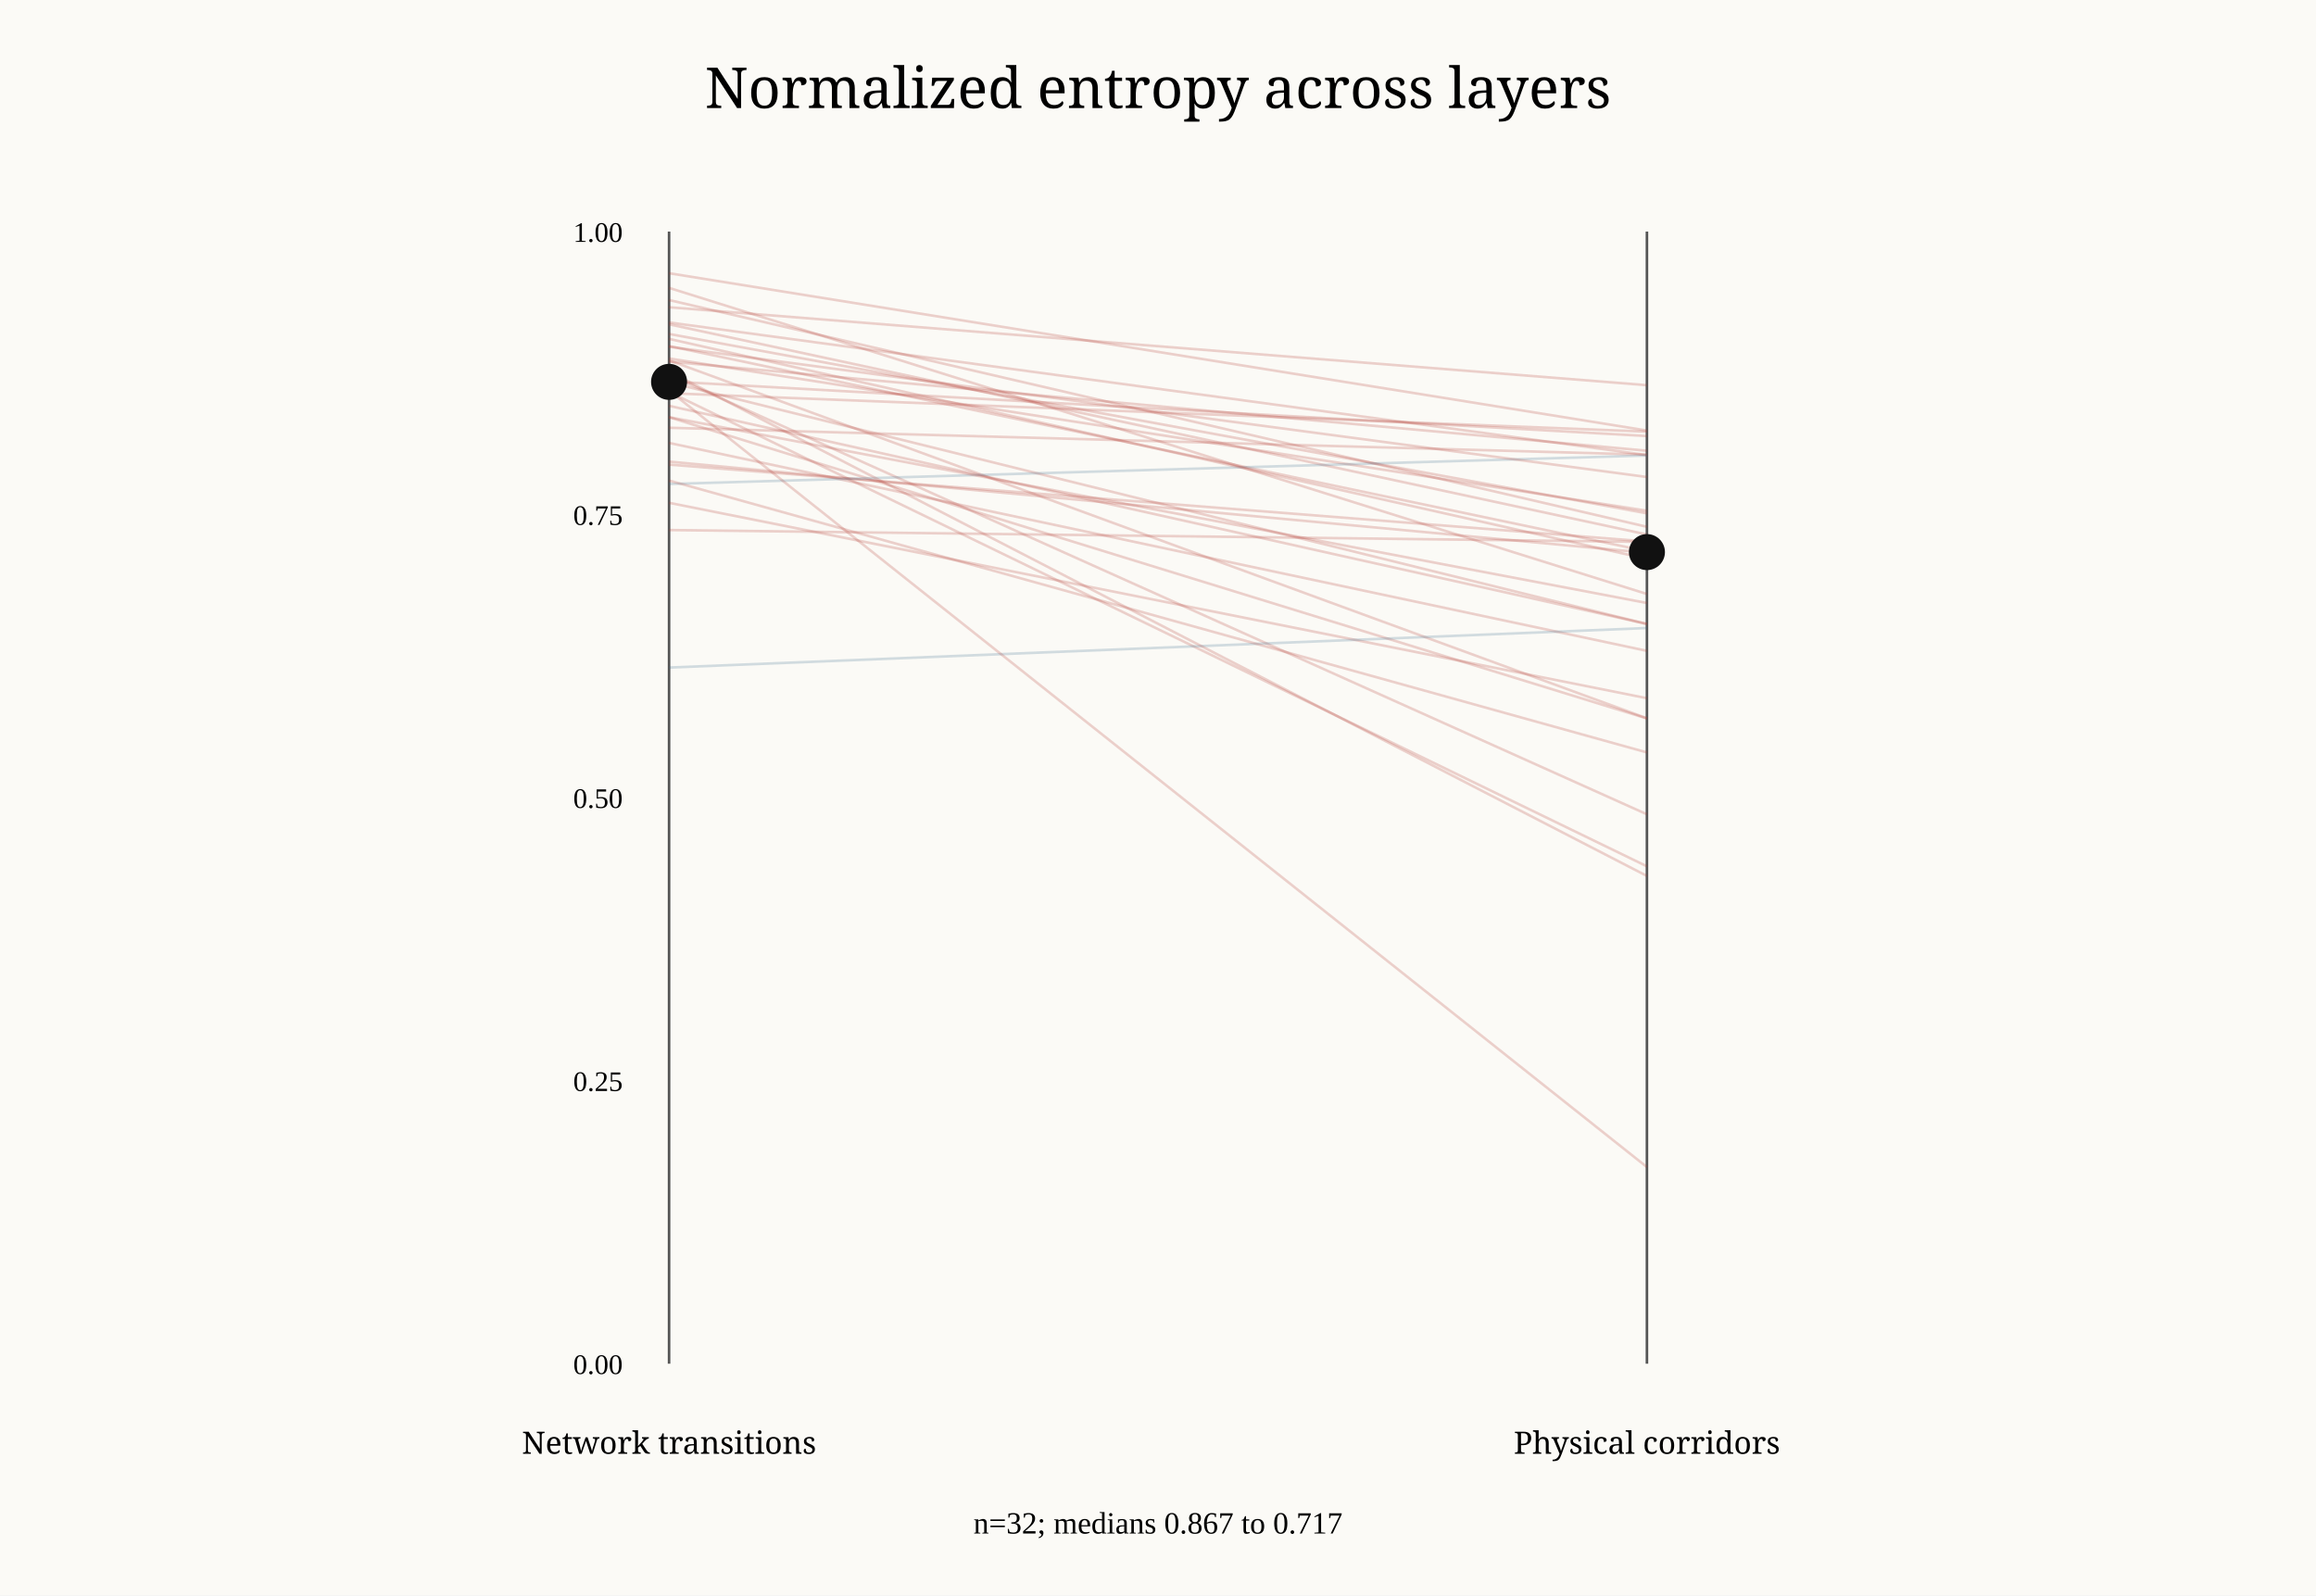
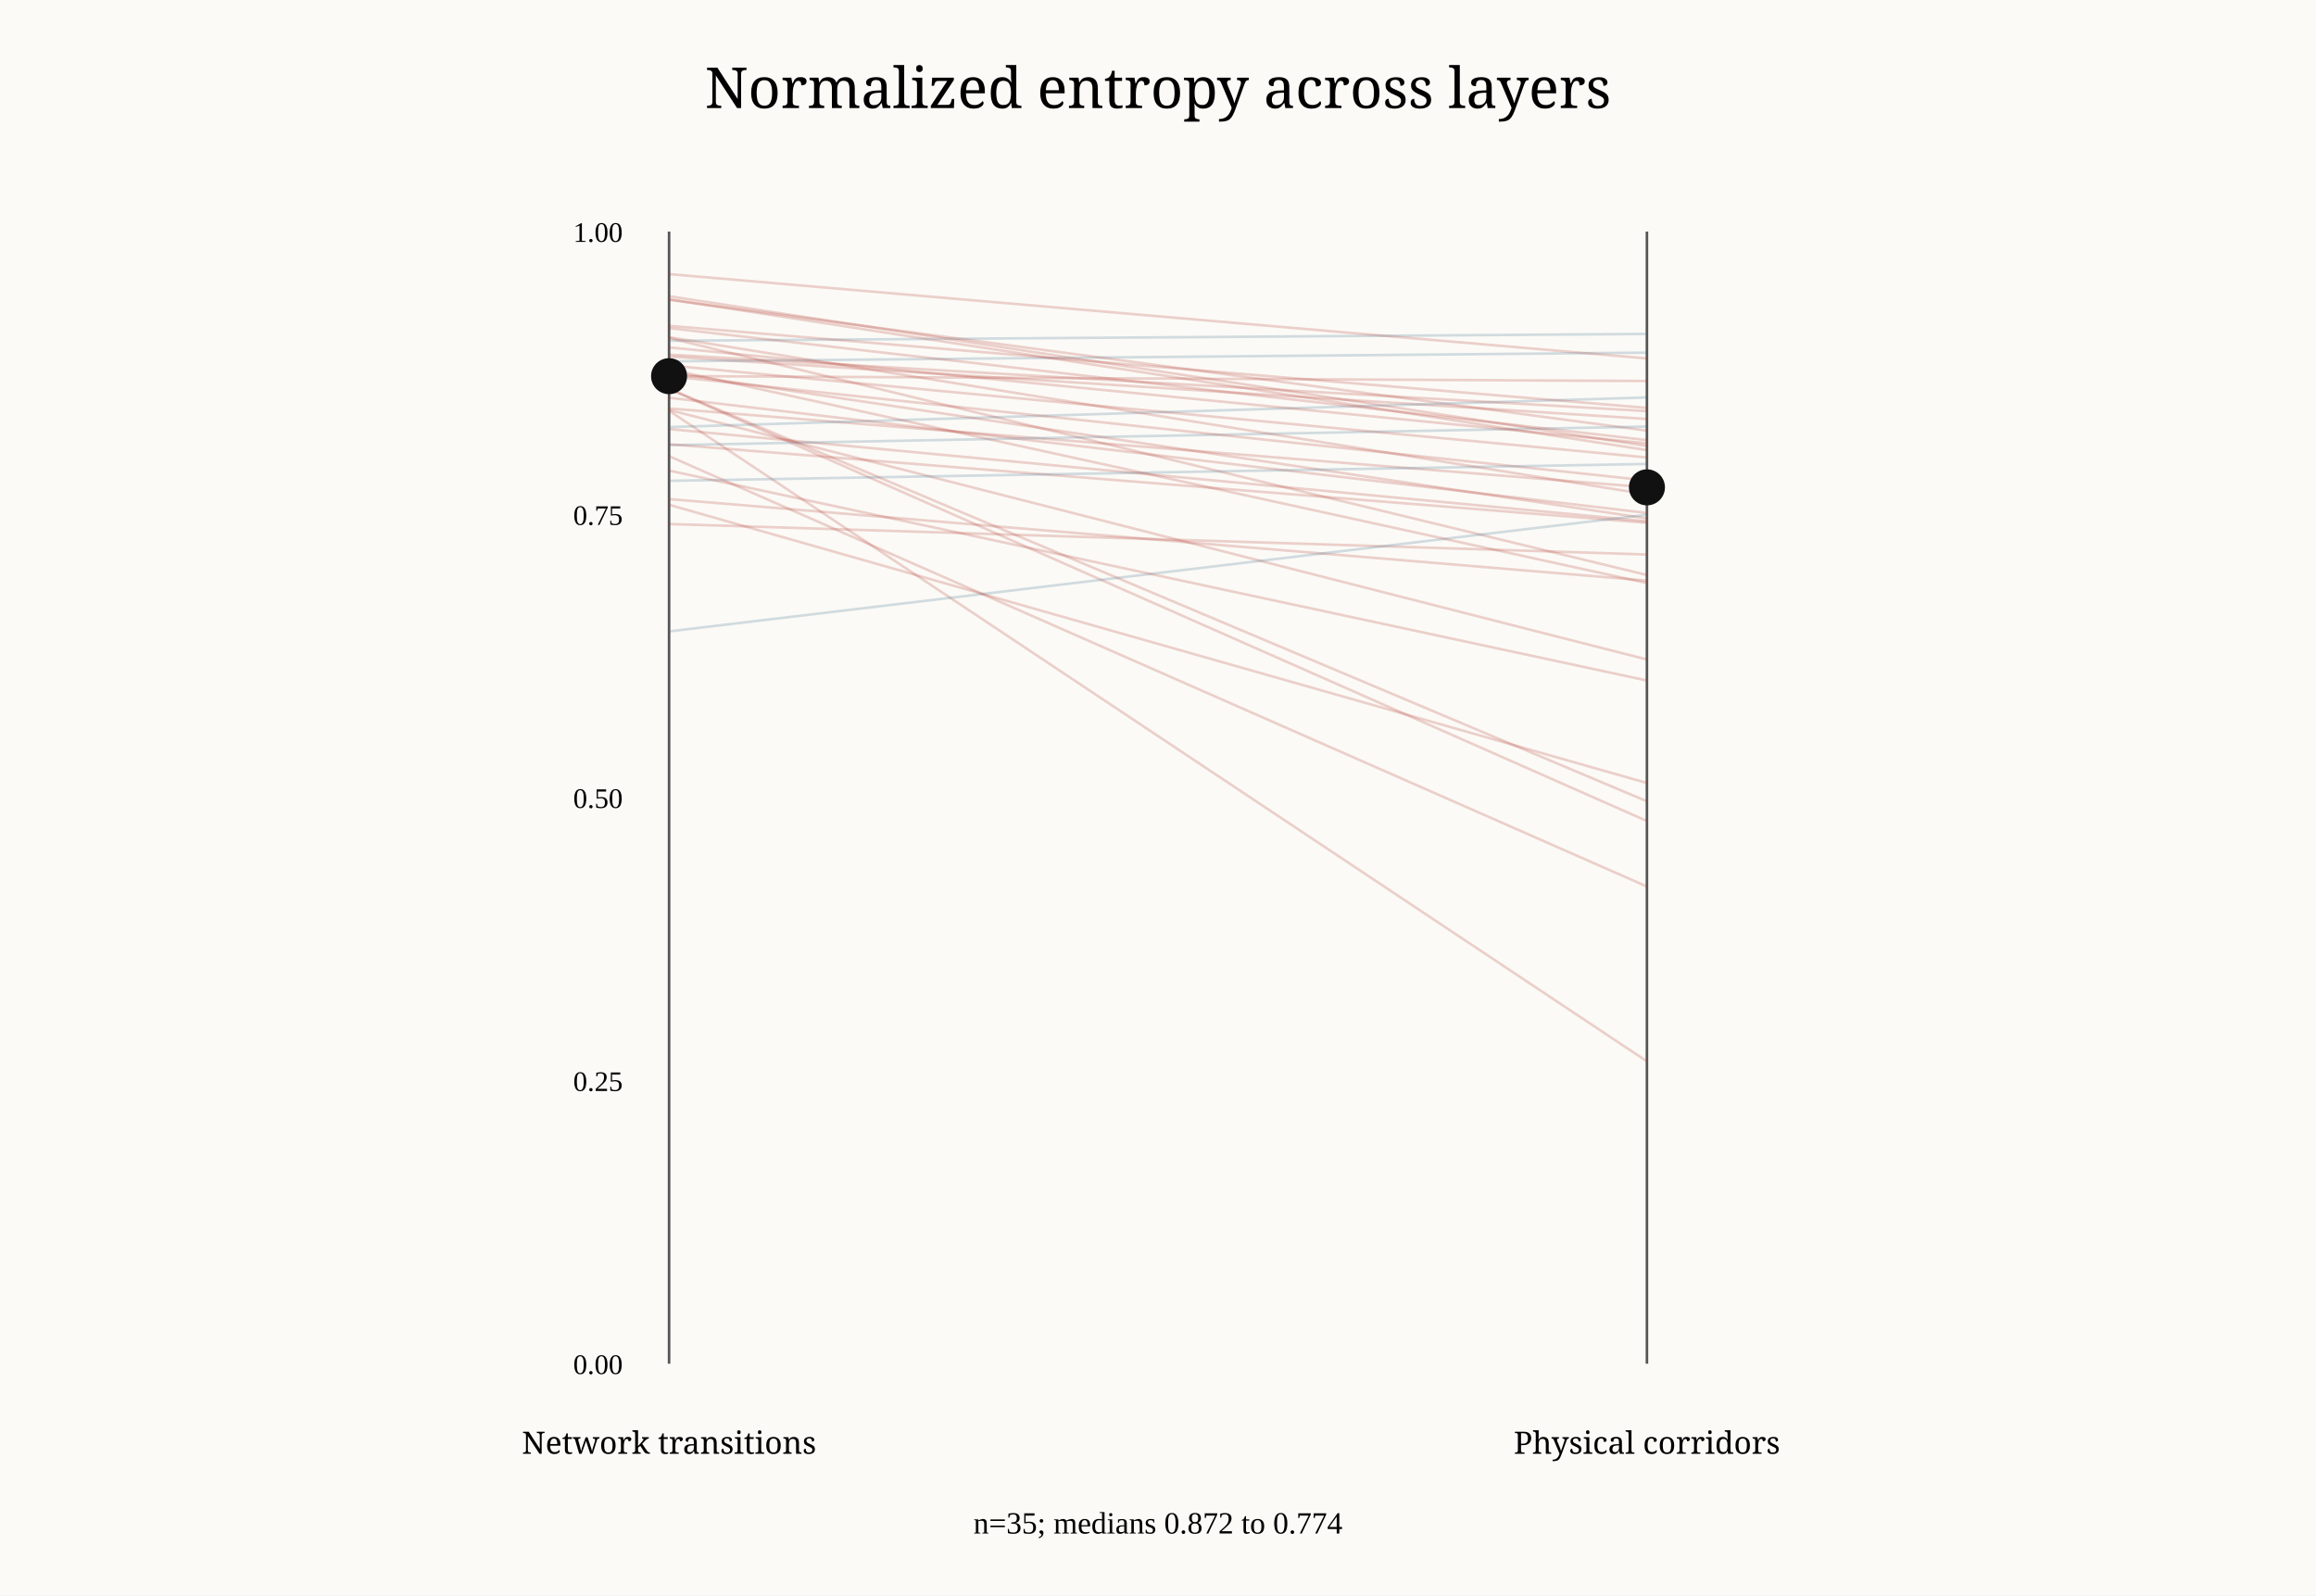
<svg xmlns="http://www.w3.org/2000/svg" width="900" height="620" viewBox="0 0 900 620">
  <rect width="100%" height="100%" fill="white" />
  <rect width="100%" height="100%" fill="#fbfaf6" />
  <text x="450" y="42" text-anchor="middle" font-size="22" font-family="Georgia">Normalized entropy across layers</text>
  <line x1="260" y1="90" x2="260" y2="530" stroke="#555" />
  <line x1="640" y1="90" x2="640" y2="530" stroke="#555" />
  <text x="260" y="565" text-anchor="middle" font-family="Georgia">Network transitions</text>
  <text x="640" y="565" text-anchor="middle" font-family="Georgia">Physical corridors</text>
  <text x="242" y="534.0" text-anchor="end" font-size="11">0.00</text>
  <text x="242" y="424.0" text-anchor="end" font-size="11">0.25</text>
  <text x="242" y="314.0" text-anchor="end" font-size="11">0.50</text>
  <text x="242" y="204.0" text-anchor="end" font-size="11">0.75</text>
  <text x="242" y="94.0" text-anchor="end" font-size="11">1.00</text>
-   <line x1="260" y1="129.79" x2="640" y2="199.51" stroke="#b23a2f" stroke-opacity="0.22" />
-   <line x1="260" y1="206.00" x2="640" y2="210.62" stroke="#b23a2f" stroke-opacity="0.22" />
-   <line x1="260" y1="162.16" x2="640" y2="279.24" stroke="#b23a2f" stroke-opacity="0.22" />
-   <line x1="260" y1="140.54" x2="640" y2="175.19" stroke="#b23a2f" stroke-opacity="0.22" />
-   <line x1="260" y1="116.61" x2="640" y2="204.75" stroke="#b23a2f" stroke-opacity="0.22" />
-   <line x1="260" y1="172.14" x2="640" y2="252.96" stroke="#b23a2f" stroke-opacity="0.22" />
-   <line x1="260" y1="126.04" x2="640" y2="207.74" stroke="#b23a2f" stroke-opacity="0.22" />
-   <line x1="260" y1="166.25" x2="640" y2="176.71" stroke="#b23a2f" stroke-opacity="0.22" />
-   <line x1="260" y1="195.41" x2="640" y2="271.36" stroke="#b23a2f" stroke-opacity="0.22" />
-   <line x1="260" y1="180.57" x2="640" y2="210.47" stroke="#b23a2f" stroke-opacity="0.22" />
-   <line x1="260" y1="134.49" x2="640" y2="214.27" stroke="#b23a2f" stroke-opacity="0.22" />
-   <line x1="260" y1="106.19" x2="640" y2="167.34" stroke="#b23a2f" stroke-opacity="0.22" />
-   <line x1="260" y1="140.06" x2="640" y2="279.17" stroke="#b23a2f" stroke-opacity="0.22" />
-   <line x1="260" y1="139.33" x2="640" y2="198.51" stroke="#b23a2f" stroke-opacity="0.22" />
-   <line x1="260" y1="179.41" x2="640" y2="214.86" stroke="#b23a2f" stroke-opacity="0.22" />
-   <line x1="260" y1="157.72" x2="640" y2="242.51" stroke="#b23a2f" stroke-opacity="0.22" />
-   <line x1="260" y1="152.82" x2="640" y2="167.77" stroke="#b23a2f" stroke-opacity="0.22" />
-   <line x1="260" y1="125.33" x2="640" y2="176.87" stroke="#b23a2f" stroke-opacity="0.22" />
-   <line x1="260" y1="145.76" x2="640" y2="316.48" stroke="#b23a2f" stroke-opacity="0.22" />
-   <line x1="260" y1="148.58" x2="640" y2="242.53" stroke="#b23a2f" stroke-opacity="0.22" />
-   <line x1="260" y1="152.32" x2="640" y2="336.70" stroke="#b23a2f" stroke-opacity="0.22" />
-   <line x1="260" y1="188.10" x2="640" y2="177.02" stroke="#3d6f8e" stroke-opacity="0.22" />
-   <line x1="260" y1="131.71" x2="640" y2="217.22" stroke="#b23a2f" stroke-opacity="0.22" />
-   <line x1="260" y1="134.76" x2="640" y2="185.39" stroke="#b23a2f" stroke-opacity="0.22" />
-   <line x1="260" y1="119.41" x2="640" y2="149.71" stroke="#b23a2f" stroke-opacity="0.22" />
-   <line x1="260" y1="259.44" x2="640" y2="244.08" stroke="#3d6f8e" stroke-opacity="0.22" />
-   <line x1="260" y1="186.76" x2="640" y2="292.44" stroke="#b23a2f" stroke-opacity="0.22" />
-   <line x1="260" y1="151.78" x2="640" y2="453.58" stroke="#b23a2f" stroke-opacity="0.22" />
-   <line x1="260" y1="144.41" x2="640" y2="340.44" stroke="#b23a2f" stroke-opacity="0.22" />
-   <line x1="260" y1="111.89" x2="640" y2="230.86" stroke="#b23a2f" stroke-opacity="0.22" />
-   <line x1="260" y1="162.13" x2="640" y2="234.36" stroke="#b23a2f" stroke-opacity="0.22" />
-   <line x1="260" y1="148.24" x2="640" y2="169.47" stroke="#b23a2f" stroke-opacity="0.22" />
-   <circle cx="260" cy="148.41" r="7" fill="#111" />
-   <circle cx="640" cy="214.57" r="7" fill="#111" />
-   <text x="450" y="596" text-anchor="middle" font-size="12">n=32; medians 0.867 to 0.717</text>
+   <line x1="260" y1="138.59" x2="640" y2="162.83" stroke="#b23a2f" stroke-opacity="0.22" />
+   <line x1="260" y1="203.65" x2="640" y2="215.51" stroke="#b23a2f" stroke-opacity="0.22" />
+   <line x1="260" y1="140.43" x2="640" y2="137.05" stroke="#3d6f8e" stroke-opacity="0.22" />
+   <line x1="260" y1="159.33" x2="640" y2="256.32" stroke="#b23a2f" stroke-opacity="0.22" />
+   <line x1="260" y1="158.74" x2="640" y2="189.41" stroke="#b23a2f" stroke-opacity="0.22" />
+   <line x1="260" y1="132.43" x2="640" y2="129.78" stroke="#3d6f8e" stroke-opacity="0.22" />
+   <line x1="260" y1="116.53" x2="640" y2="167.39" stroke="#b23a2f" stroke-opacity="0.22" />
+   <line x1="260" y1="166.76" x2="640" y2="202.59" stroke="#b23a2f" stroke-opacity="0.22" />
+   <line x1="260" y1="159.62" x2="640" y2="412.50" stroke="#b23a2f" stroke-opacity="0.22" />
+   <line x1="260" y1="165.98" x2="640" y2="154.46" stroke="#3d6f8e" stroke-opacity="0.22" />
+   <line x1="260" y1="193.96" x2="640" y2="225.67" stroke="#b23a2f" stroke-opacity="0.22" />
+   <line x1="260" y1="173.00" x2="640" y2="165.78" stroke="#3d6f8e" stroke-opacity="0.22" />
+   <line x1="260" y1="135.03" x2="640" y2="172.30" stroke="#b23a2f" stroke-opacity="0.22" />
+   <line x1="260" y1="106.53" x2="640" y2="139.32" stroke="#b23a2f" stroke-opacity="0.22" />
+   <line x1="260" y1="131.38" x2="640" y2="223.48" stroke="#b23a2f" stroke-opacity="0.22" />
+   <line x1="260" y1="137.82" x2="640" y2="159.79" stroke="#b23a2f" stroke-opacity="0.22" />
+   <line x1="260" y1="172.65" x2="640" y2="203.20" stroke="#b23a2f" stroke-opacity="0.22" />
+   <line x1="260" y1="154.59" x2="640" y2="199.37" stroke="#b23a2f" stroke-opacity="0.22" />
+   <line x1="260" y1="146.16" x2="640" y2="148.08" stroke="#b23a2f" stroke-opacity="0.22" />
+   <line x1="260" y1="127.52" x2="640" y2="171.05" stroke="#b23a2f" stroke-opacity="0.22" />
+   <line x1="260" y1="144.83" x2="640" y2="201.49" stroke="#b23a2f" stroke-opacity="0.22" />
+   <line x1="260" y1="146.20" x2="640" y2="186.72" stroke="#b23a2f" stroke-opacity="0.22" />
+   <line x1="260" y1="151.16" x2="640" y2="319.09" stroke="#b23a2f" stroke-opacity="0.22" />
+   <line x1="260" y1="186.88" x2="640" y2="180.31" stroke="#3d6f8e" stroke-opacity="0.22" />
+   <line x1="260" y1="131.07" x2="640" y2="192.15" stroke="#b23a2f" stroke-opacity="0.22" />
+   <line x1="260" y1="126.63" x2="640" y2="158.54" stroke="#b23a2f" stroke-opacity="0.22" />
+   <line x1="260" y1="177.28" x2="640" y2="344.55" stroke="#b23a2f" stroke-opacity="0.22" />
+   <line x1="260" y1="245.38" x2="640" y2="200.04" stroke="#3d6f8e" stroke-opacity="0.22" />
+   <line x1="260" y1="196.19" x2="640" y2="304.31" stroke="#b23a2f" stroke-opacity="0.22" />
+   <line x1="260" y1="151.11" x2="640" y2="311.44" stroke="#b23a2f" stroke-opacity="0.22" />
+   <line x1="260" y1="143.52" x2="640" y2="226.61" stroke="#b23a2f" stroke-opacity="0.22" />
+   <line x1="260" y1="115.13" x2="640" y2="173.33" stroke="#b23a2f" stroke-opacity="0.22" />
+   <line x1="260" y1="182.90" x2="640" y2="264.48" stroke="#b23a2f" stroke-opacity="0.22" />
+   <line x1="260" y1="116.29" x2="640" y2="174.94" stroke="#b23a2f" stroke-opacity="0.22" />
+   <line x1="260" y1="142.02" x2="640" y2="177.80" stroke="#b23a2f" stroke-opacity="0.22" />
+   <circle cx="260" cy="146.20" r="7" fill="#111" />
+   <circle cx="640" cy="189.41" r="7" fill="#111" />
+   <text x="450" y="596" text-anchor="middle" font-size="12">n=35; medians 0.872 to 0.774</text>
</svg>
